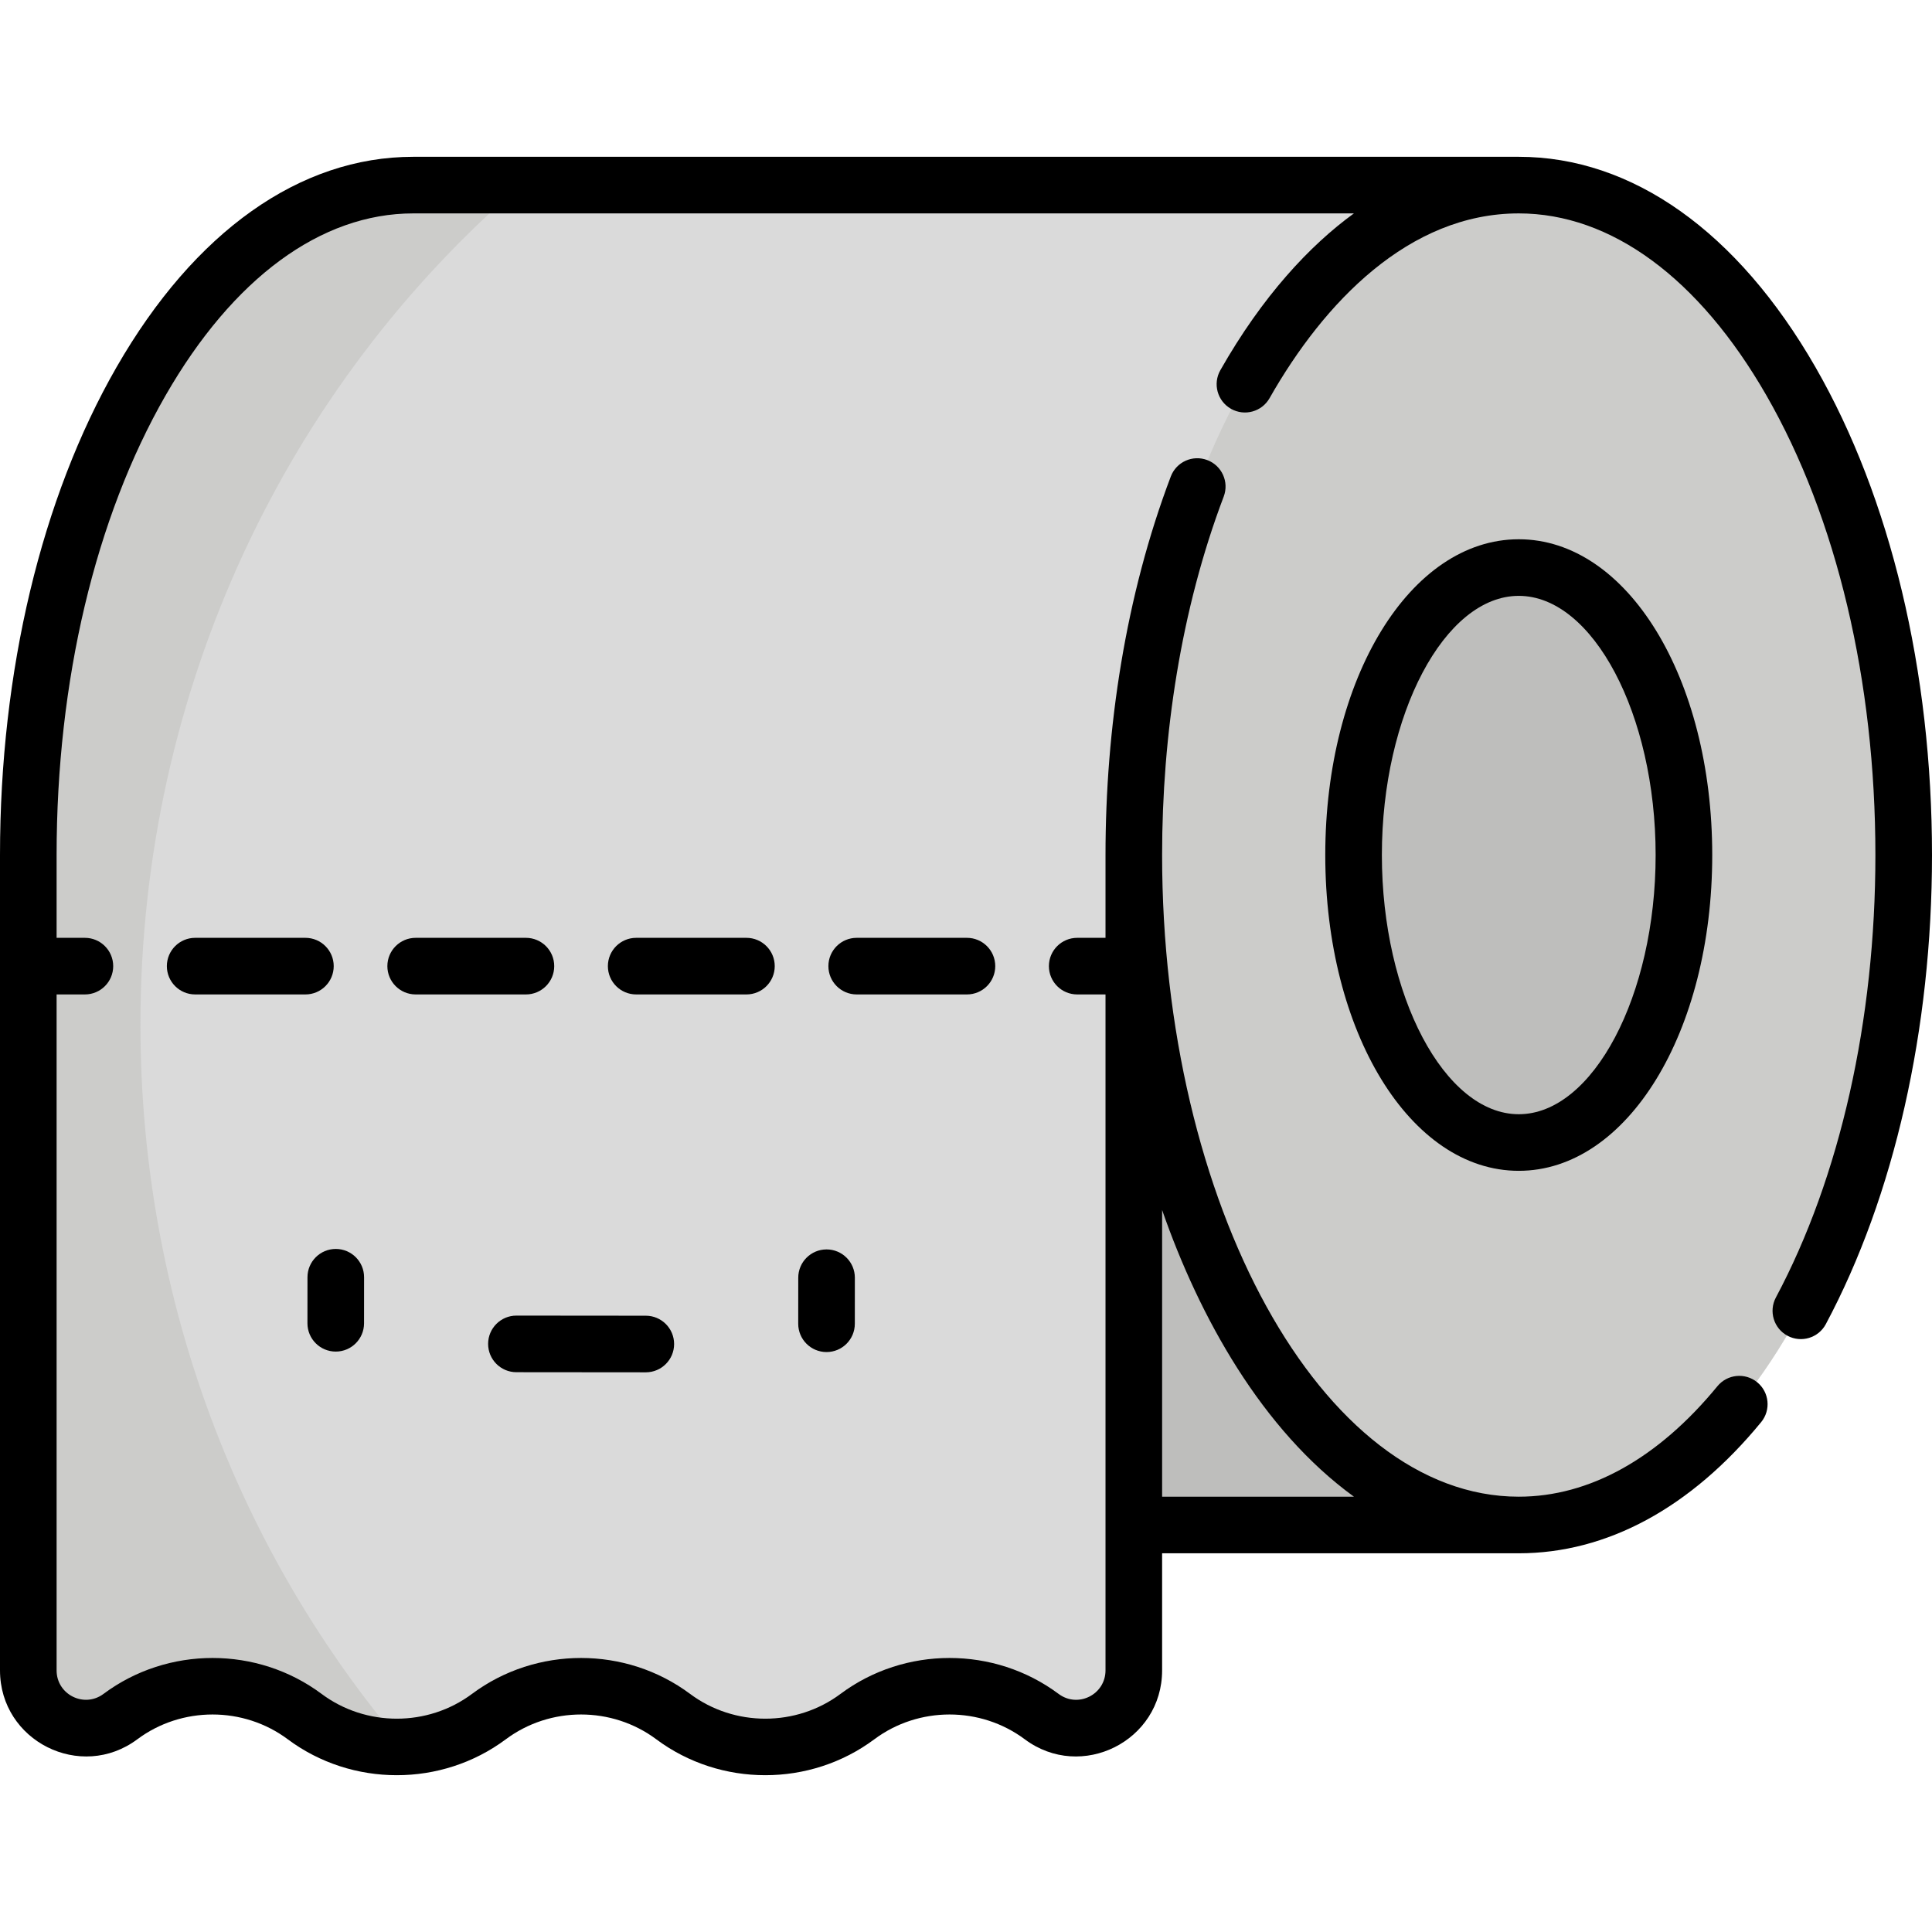
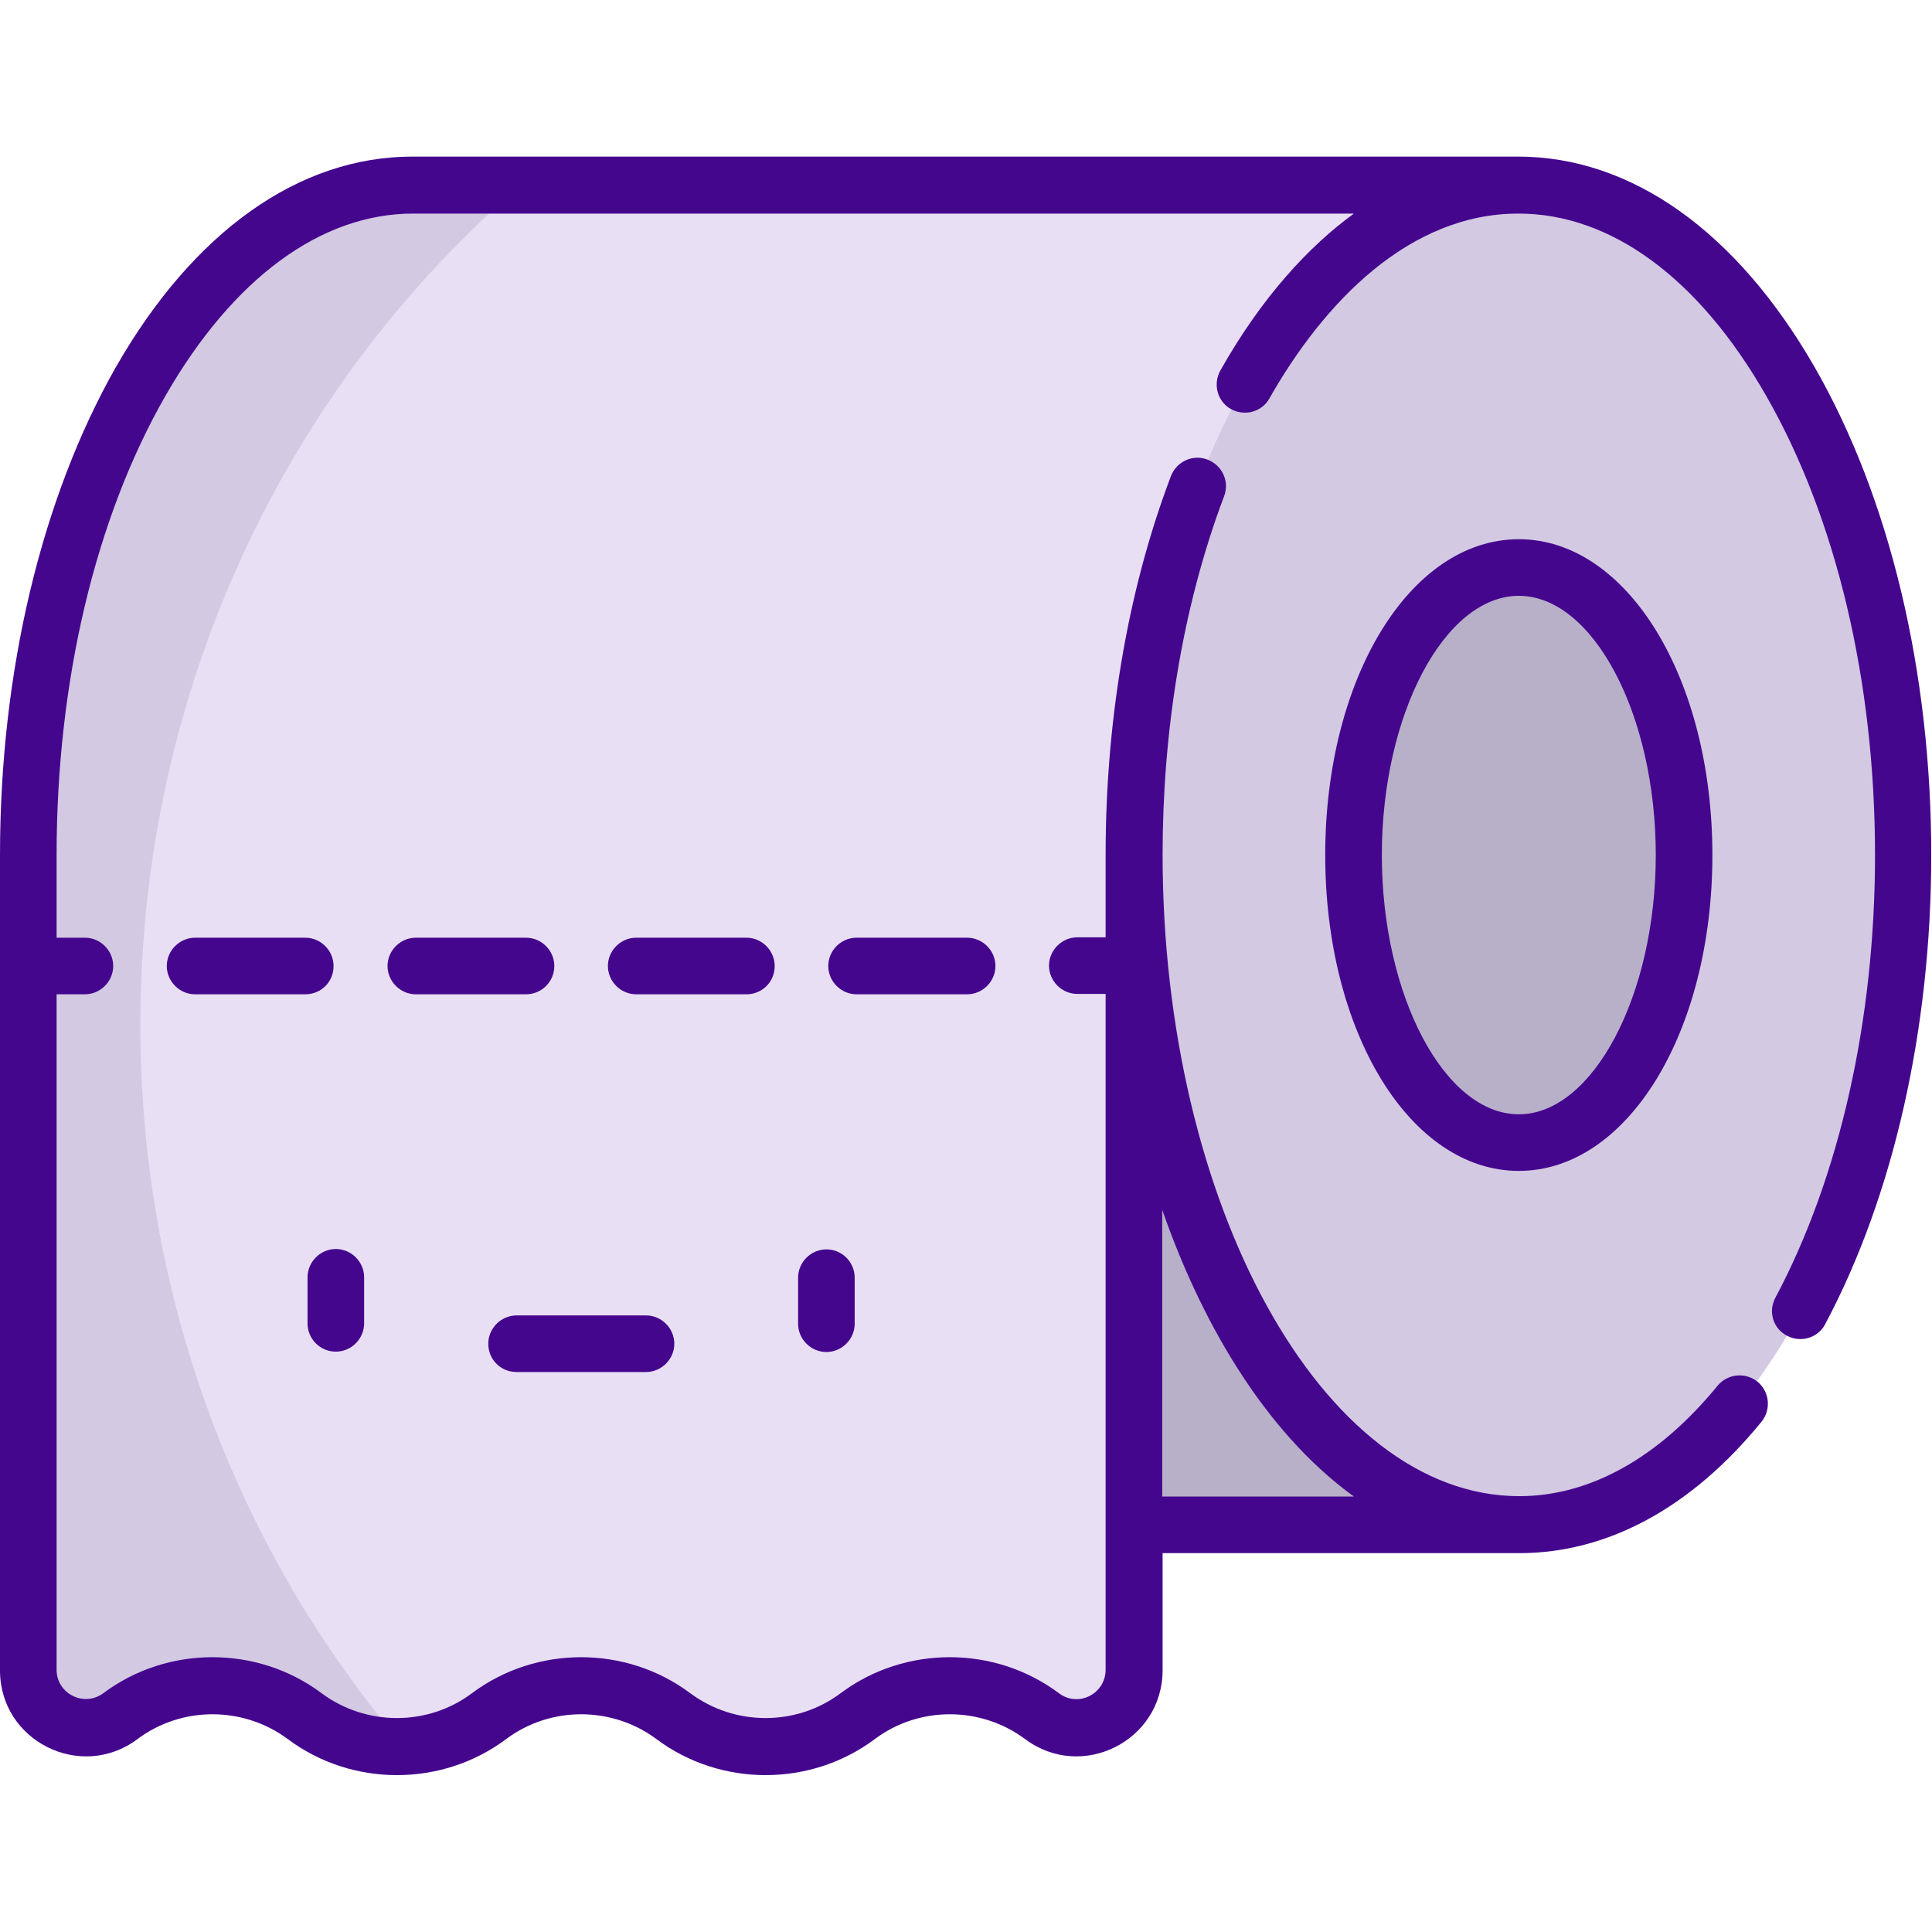
- <svg xmlns="http://www.w3.org/2000/svg" id="Capa_1" enable-background="new 0 0 512 512" height="512" viewBox="0 0 512 512" width="512">
+ <svg xmlns="http://www.w3.org/2000/svg" version="1.1" id="Capa_1" x="0px" y="0px" viewBox="0 0 512 512" style="enable-background:new 0 0 512 512;" xml:space="preserve">
+   <style type="text/css">
+ 	.st0{fill:#B8AFC9;}
+ 	.st1{fill:#E8DFF4;}
+ 	.st2{fill:#D3C9E2;}
+ 	.st3{fill:#45068E;}
+ </style>
  <g>
    <g>
-       <path d="m402.486 404.102h-102.015l-68.533-177.542 170.548-76.185z" fill="#bebebc" />
-       <path d="m109.514 49.017c-56.341 0-102.014 79.489-102.014 177.543v216.074c0 12.572 14.338 19.763 24.414 12.245 14.482-10.806 34.346-10.806 48.829 0 14.482 10.806 34.346 10.806 48.828 0 14.482-10.806 34.346-10.806 48.828 0 14.482 10.806 34.346 10.806 48.829 0 14.482-10.806 34.346-10.806 48.829 0 10.076 7.519 24.414.328 24.414-12.245v-216.074l102.015-177.543z" fill="#dadada" />
-       <ellipse cx="402.486" cy="226.56" fill="#ccccca" rx="102.014" ry="177.542" />
-       <ellipse cx="402.486" cy="226.56" fill="#bebebc" rx="43.775" ry="76.185" />
-       <path d="m37.219 271.551c0-89.507 39.264-169.506 100.914-222.534h-28.618c-56.342 0-102.015 79.489-102.015 177.543v216.074c0 12.572 14.338 19.763 24.414 12.245 14.482-10.807 34.346-10.807 48.828 0 7.796 5.817 17.152 8.498 26.389 8.051-43.498-50.984-69.912-117.98-69.912-191.379z" fill="#ccccca" />
+       <path class="st0" d="M402.5,404.1h-102l-68.5-177.5l170.5-76.2L402.5,404.1z" />
+       <path class="st1" d="M109.5,49c-56.3,0-102,79.5-102,177.5v216.1c0,12.6,14.3,19.8,24.4,12.2c14.5-10.8,34.3-10.8,48.8,0    c14.5,10.8,34.3,10.8,48.8,0s34.3-10.8,48.8,0c14.5,10.8,34.3,10.8,48.8,0c14.5-10.8,34.3-10.8,48.8,0    c10.1,7.5,24.4,0.3,24.4-12.2V226.6L402.5,49H109.5z" />
+       <ellipse class="st2" cx="402.5" cy="226.6" rx="102" ry="177.5" />
+       <ellipse class="st0" cx="402.5" cy="226.6" rx="43.8" ry="76.2" />
+       <path class="st2" d="M37.2,271.6C37.2,182,76.5,102,138.1,49h-28.6c-56.3,0-102,79.5-102,177.5v216.1c0,12.6,14.3,19.8,24.4,12.2    c14.5-10.8,34.3-10.8,48.8,0c7.8,5.8,17.2,8.5,26.4,8.1C63.6,411.9,37.2,344.9,37.2,271.6z" />
    </g>
    <g>
-       <path d="m402.485 142.91c-28.752 0-51.275 36.759-51.275 83.685s22.523 83.685 51.275 83.685 51.275-36.759 51.275-83.685-22.522-83.685-51.275-83.685zm0 152.37c-19.663 0-36.275-31.454-36.275-68.685s16.612-68.685 36.275-68.685 36.275 31.454 36.275 68.685c.001 37.232-16.612 68.685-36.275 68.685z" />
-       <path d="m256.252 263.536c4.142 0 7.5-3.358 7.5-7.5s-3.358-7.5-7.5-7.5h-29.219c-4.142 0-7.5 3.358-7.5 7.5s3.358 7.5 7.5 7.5z" />
-       <path d="m205.314 256.036c0-4.142-3.358-7.5-7.5-7.5h-29.219c-4.142 0-7.5 3.358-7.5 7.5s3.358 7.5 7.5 7.5h29.219c4.142 0 7.5-3.358 7.5-7.5z" />
-       <path d="m146.876 256.036c0-4.142-3.358-7.5-7.5-7.5h-29.219c-4.142 0-7.5 3.358-7.5 7.5s3.358 7.5 7.5 7.5h29.219c4.142 0 7.5-3.358 7.5-7.5z" />
-       <path d="m88.438 256.036c0-4.142-3.358-7.5-7.5-7.5h-29.219c-4.142 0-7.5 3.358-7.5 7.5s3.358 7.5 7.5 7.5h29.219c4.142 0 7.5-3.358 7.5-7.5z" />
-       <path d="m88.97 358.183h.006c4.14 0 7.497-3.354 7.5-7.494l.009-12.201c.003-4.142-3.352-7.502-7.494-7.505-.002 0-.004 0-.006 0-4.14 0-7.497 3.354-7.5 7.494l-.009 12.201c-.003 4.141 3.352 7.502 7.494 7.505z" />
-       <path d="m219.046 331.109c-4.14 0-7.497 3.354-7.5 7.494l-.009 12.201c-.003 4.142 3.352 7.502 7.494 7.505h.006c4.14 0 7.497-3.354 7.5-7.494l.009-12.201c.003-4.142-3.352-7.503-7.494-7.506-.002.001-.004.001-.006.001z" />
-       <path d="m136.85 363.648 34.29.03h.006c4.139 0 7.497-3.354 7.5-7.494.003-4.142-3.352-7.502-7.494-7.506l-34.29-.03c-.002 0-.004 0-.006 0-4.139 0-7.497 3.354-7.5 7.494-.003 4.142 3.352 7.503 7.494 7.506z" />
-       <path d="m36.399 460.925c11.734-8.755 28.125-8.755 39.858 0 17.015 12.696 40.783 12.696 57.799 0 11.734-8.756 28.125-8.755 39.858 0 17.014 12.695 40.783 12.697 57.799 0 11.734-8.756 28.125-8.755 39.858 0 15.017 11.204 36.399.475 36.399-18.256v-31.031h94.514c23.368 0 45.583-12.021 64.243-34.762 2.627-3.202 2.162-7.928-1.041-10.555-3.203-2.628-7.928-2.162-10.555 1.041-15.716 19.153-33.921 29.276-52.647 29.276-52.298 0-94.514-77.768-94.514-170.042 0-31.776 4.972-65.056 16.327-94.998 1.472-3.882-.489-8.206-4.354-9.672-3.884-1.472-8.207.488-9.672 4.354-11.996 31.633-17.301 66.745-17.301 100.316v21.94h-7.5c-4.142 0-7.5 3.358-7.5 7.5s3.358 7.5 7.5 7.5h7.5v179.133c0 6.388-7.275 10.08-12.429 6.233-17.016-12.696-40.783-12.696-57.799 0-11.733 8.756-28.125 8.755-39.858 0-17.016-12.696-40.784-12.696-57.799 0-11.733 8.755-28.124 8.756-39.858 0-17.016-12.696-40.783-12.696-57.799 0-5.119 3.822-12.428.198-12.428-6.233v-179.133h7.5c4.142 0 7.5-3.358 7.5-7.5s-3.358-7.5-7.5-7.5h-7.5v-21.94c0-46.132 10.257-89.39 28.882-121.805 17.874-31.106 41.182-48.237 65.632-48.237h249.285c-11.685 8.481-24.257 21.936-35.397 41.559-2.033 3.58-.807 8.165 2.819 10.225 3.602 2.045 8.179.784 10.225-2.819 14.41-25.38 36.967-48.965 66.04-48.965 24.45 0 47.759 17.131 65.632 48.237 18.625 32.414 28.882 75.671 28.882 121.804 0 43.745-9.365 85.386-26.371 117.252-1.95 3.655-.569 8.198 3.085 10.148 3.642 1.943 8.19.582 10.148-3.085 18.145-34.002 28.138-78.151 28.138-124.315 0-48.714-10.965-94.625-30.876-129.278-20.662-35.959-48.589-55.763-78.636-55.764 0 0-.001 0-.002 0h-292.972c-30.048 0-57.976 19.804-78.638 55.764-19.911 34.653-30.876 80.564-30.876 129.278v216.074c0 18.734 21.386 29.458 36.399 18.256zm322.408-64.287h-50.835v-75.98c9.881 28.416 26.497 58.306 50.835 75.98z" />
+       <path class="st3" d="M402.5,142.9c-28.8,0-51.3,36.8-51.3,83.7s22.5,83.7,51.3,83.7s51.3-36.8,51.3-83.7S431.2,142.9,402.5,142.9z     M402.5,295.3c-19.7,0-36.3-31.5-36.3-68.7s16.6-68.7,36.3-68.7s36.3,31.5,36.3,68.7C438.8,263.8,422.1,295.3,402.5,295.3z" />
+       <path class="st3" d="M256.3,263.5c4.1,0,7.5-3.4,7.5-7.5s-3.4-7.5-7.5-7.5H227c-4.1,0-7.5,3.4-7.5,7.5s3.4,7.5,7.5,7.5H256.3z" />
+       <path class="st3" d="M205.3,256c0-4.1-3.4-7.5-7.5-7.5h-29.2c-4.1,0-7.5,3.4-7.5,7.5s3.4,7.5,7.5,7.5h29.2    C202,263.5,205.3,260.2,205.3,256z" />
+       <path class="st3" d="M146.9,256c0-4.1-3.4-7.5-7.5-7.5h-29.2c-4.1,0-7.5,3.4-7.5,7.5s3.4,7.5,7.5,7.5h29.2    C143.5,263.5,146.9,260.2,146.9,256z" />
+       <path class="st3" d="M88.4,256c0-4.1-3.4-7.5-7.5-7.5H51.7c-4.1,0-7.5,3.4-7.5,7.5s3.4,7.5,7.5,7.5h29.2    C85.1,263.5,88.4,260.2,88.4,256z" />
+       <path class="st3" d="M89,358.2L89,358.2c4.1,0,7.5-3.4,7.5-7.5l0-12.2c0-4.1-3.4-7.5-7.5-7.5c0,0,0,0,0,0c-4.1,0-7.5,3.4-7.5,7.5    l0,12.2C81.5,354.8,84.8,358.2,89,358.2z" />
+       <path class="st3" d="M219,331.1c-4.1,0-7.5,3.4-7.5,7.5l0,12.2c0,4.1,3.4,7.5,7.5,7.5h0c4.1,0,7.5-3.4,7.5-7.5l0-12.2    C226.5,334.5,223.2,331.1,219,331.1C219.1,331.1,219,331.1,219,331.1z" />
+       <path class="st3" d="M136.9,363.6l34.3,0h0c4.1,0,7.5-3.4,7.5-7.5c0-4.1-3.4-7.5-7.5-7.5l-34.3,0c0,0,0,0,0,0    c-4.1,0-7.5,3.4-7.5,7.5C129.4,360.3,132.7,363.6,136.9,363.6z" />
+       <path class="st3" d="M36.4,460.9c11.7-8.8,28.1-8.8,39.9,0c17,12.7,40.8,12.7,57.8,0c11.7-8.8,28.1-8.8,39.9,0    c17,12.7,40.8,12.7,57.8,0c11.7-8.8,28.1-8.8,39.9,0c15,11.2,36.4,0.5,36.4-18.3v-31h94.5c23.4,0,45.6-12,64.2-34.8    c2.6-3.2,2.2-7.9-1-10.6c-3.2-2.6-7.9-2.2-10.6,1c-15.7,19.2-33.9,29.3-52.6,29.3c-52.3,0-94.5-77.8-94.5-170    c0-31.8,5-65.1,16.3-95c1.5-3.9-0.5-8.2-4.4-9.7c-3.9-1.5-8.2,0.5-9.7,4.4c-12,31.6-17.3,66.7-17.3,100.3v21.9h-7.5    c-4.1,0-7.5,3.4-7.5,7.5s3.4,7.5,7.5,7.5h7.5v179.1c0,6.4-7.3,10.1-12.4,6.2c-17-12.7-40.8-12.7-57.8,0c-11.7,8.8-28.1,8.8-39.9,0    c-17-12.7-40.8-12.7-57.8,0c-11.7,8.8-28.1,8.8-39.9,0c-17-12.7-40.8-12.7-57.8,0c-5.1,3.8-12.4,0.2-12.4-6.2V263.5h7.5    c4.1,0,7.5-3.4,7.5-7.5s-3.4-7.5-7.5-7.5H15v-21.9c0-46.1,10.3-89.4,28.9-121.8c17.9-31.1,41.2-48.2,65.6-48.2h249.3    c-11.7,8.5-24.3,21.9-35.4,41.6c-2,3.6-0.8,8.2,2.8,10.2c3.6,2,8.2,0.8,10.2-2.8c14.4-25.4,37-49,66-49    c24.5,0,47.8,17.1,65.6,48.2c18.6,32.4,28.9,75.7,28.9,121.8c0,43.7-9.4,85.4-26.4,117.3c-2,3.7-0.6,8.2,3.1,10.1    c3.6,1.9,8.2,0.6,10.1-3.1c18.1-34,28.1-78.2,28.1-124.3c0-48.7-11-94.6-30.9-129.3c-20.7-36-48.6-55.8-78.6-55.8c0,0,0,0,0,0    h-293c-30,0-58,19.8-78.6,55.8C11,132,0,177.9,0,226.6v216.1C0,461.4,21.4,472.1,36.4,460.9L36.4,460.9z M358.8,396.6H308v-76    C317.9,349.1,334.5,379,358.8,396.6z" />
    </g>
  </g>
</svg>
